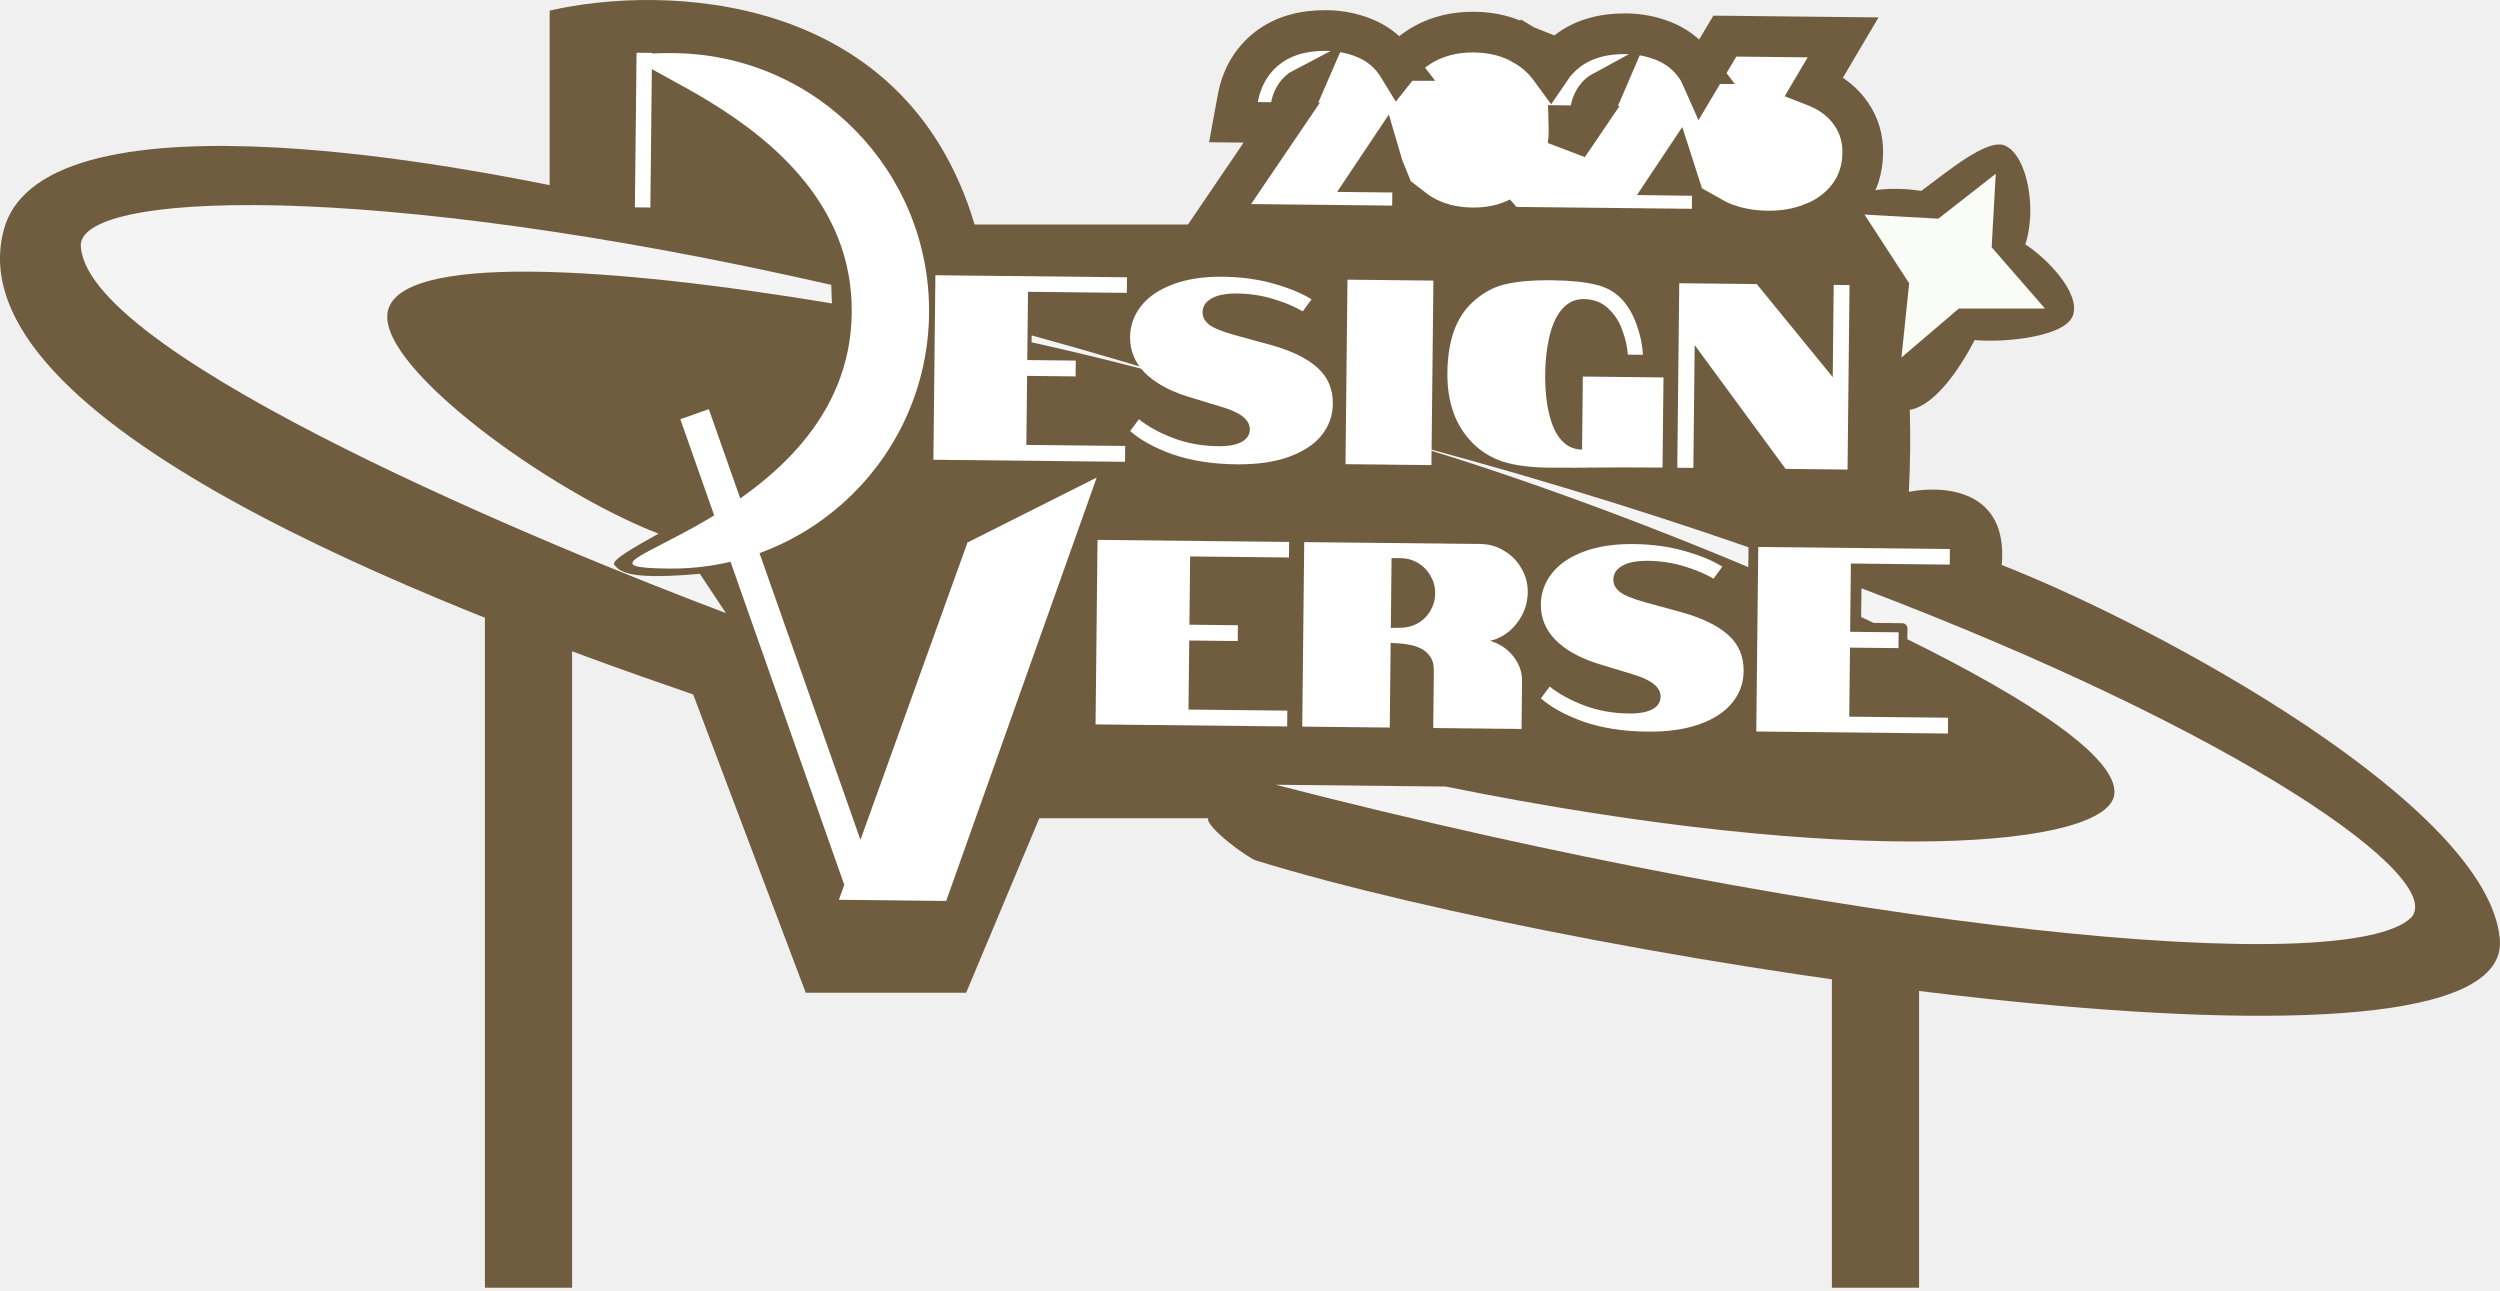
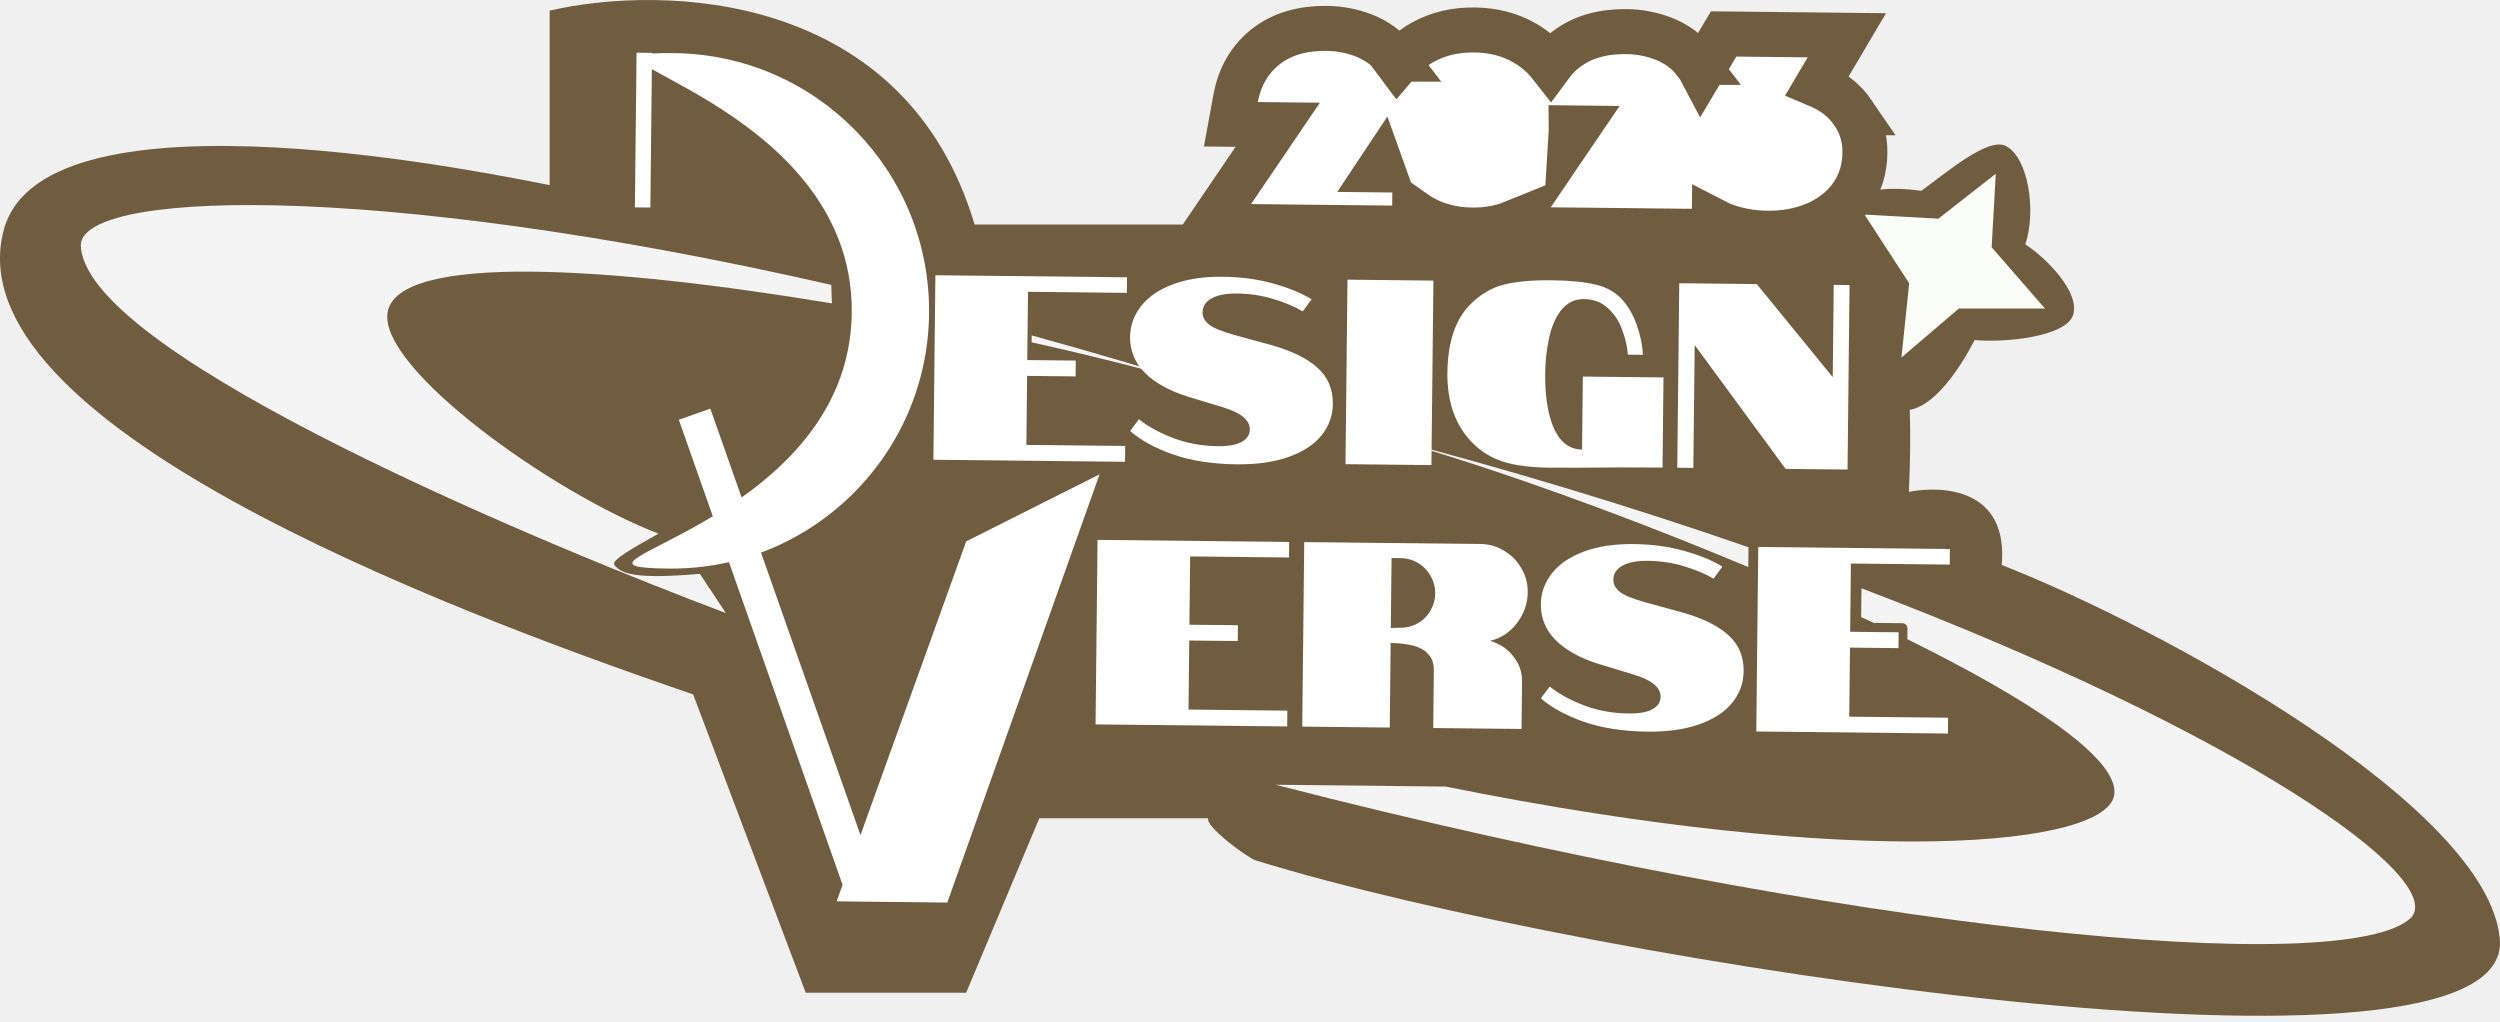
- <svg xmlns="http://www.w3.org/2000/svg" width="430" height="222" viewBox="0 0 430 222" fill="none">
-   <path d="M94.542 1.828V31.838C86.797 30.386 7.558 13.442 0.638 39.583C-8.074 72.497 74.533 104.12 119.226 119.448L138.588 170.755H166.176L178.761 140.745H207.803C207.32 142.197 214.579 147.558 216.031 148.005C274.113 165.914 432.393 190.116 429.973 161.558C428.036 138.712 371.891 107.992 344.301 97.182C345.463 84.017 334.136 83.468 328.328 84.597C330.264 43.939 319.454 37.001 313.807 38.615H167.63C155.626 -1.657 114.064 -2.689 94.542 1.828Z" fill="#705D3F" />
-   <path d="M320.174 101.188C385.729 126.087 420.807 150.997 414.729 157.823C403.696 168.484 317.555 160.285 219.409 134.976L248.665 135.29C319.885 149.67 362.895 145.613 363.677 136.524C364.214 130.271 348.936 120.252 328.06 109.943L328.08 108.087C328.085 107.598 327.692 107.196 327.203 107.191L322.257 107.138C321.55 106.803 320.838 106.467 320.121 106.132L320.174 101.188Z" fill="#F4F4F4" />
-   <path d="M235.575 74.507C259.375 80.668 281.172 87.335 300.744 94.131L300.707 97.545C277.103 87.624 252.042 78.803 235.575 74.507Z" fill="#F4F4F4" />
-   <path d="M13.93 42.666C12.277 32.855 63.318 30.817 142.983 48.998C143.005 50.211 143.062 51.281 143.095 52.188C105.191 45.867 68.128 43.386 66.65 53.842C65.295 63.429 94.781 84.668 113.264 91.79C109.505 93.901 105.054 96.327 105.659 97.146C106.842 98.75 109.434 99.643 120.38 98.702L124.854 105.449C95.713 94.496 15.822 61.72 13.93 42.666Z" fill="#F4F4F4" />
-   <path d="M177.447 57.689C187.933 60.577 198.786 63.782 209.963 67.328C201.5 64.661 190.112 61.701 177.434 58.875L177.447 57.689Z" fill="#F4F4F4" />
-   <path d="M109.488 9.068L112.148 9.097L111.862 35.693L109.203 35.665L109.488 9.068Z" fill="white" />
-   <path d="M168.5 95.167L147.972 152.203L160.916 152.342L184.018 87.367L168.5 95.167Z" fill="white" />
-   <path d="M119.466 71.24L147.972 152.203M147.972 152.203L168.5 95.167L184.018 87.367L160.916 152.342L147.972 152.203Z" stroke="white" stroke-width="5.197" />
-   <path d="M160.886 47.342L193.845 47.696L193.816 50.371L176.816 50.188L176.69 61.93L185.031 62.02L185.002 64.74L176.66 64.65L176.533 76.528L193.533 76.71L193.504 79.43L160.546 79.077L160.886 47.342Z" fill="white" />
-   <path d="M218.613 59.342C222.2 60.348 224.876 61.661 226.642 63.282C228.408 64.873 229.278 66.938 229.25 69.477C229.229 71.501 228.574 73.308 227.288 74.896C226.001 76.484 224.114 77.719 221.626 78.599C219.168 79.479 216.186 79.9 212.68 79.863C208.54 79.818 204.889 79.25 201.726 78.158C198.595 77.037 196.146 75.695 194.379 74.135L195.897 72.111C197.456 73.367 199.424 74.446 201.802 75.348C204.18 76.25 206.744 76.716 209.495 76.746C211.278 76.765 212.626 76.522 213.538 76.018C214.48 75.514 214.956 74.794 214.967 73.857C214.984 72.225 213.381 70.938 210.157 69.997L204.282 68.211C201.088 67.21 198.624 65.838 196.89 64.097C195.186 62.355 194.346 60.306 194.372 57.949C194.393 55.984 195.031 54.208 196.288 52.619C197.544 51.031 199.356 49.796 201.723 48.914C204.121 48.003 206.982 47.565 210.306 47.601C213.48 47.635 216.392 48.029 219.044 48.783C221.726 49.537 223.908 50.437 225.59 51.483L224.071 53.552C222.659 52.721 220.959 52.007 218.971 51.412C217.012 50.816 214.945 50.507 212.769 50.484C210.865 50.463 209.396 50.75 208.362 51.343C207.358 51.907 206.851 52.702 206.84 53.73C206.832 54.516 207.202 55.215 207.951 55.827C208.7 56.41 210.13 56.999 212.239 57.596L218.613 59.342Z" fill="white" />
-   <path d="M231.766 48.103L246.545 48.262L246.205 79.996L231.426 79.837L231.766 48.103Z" fill="white" />
-   <path d="M248.951 64.111C249.008 58.762 250.366 54.801 253.023 52.23C254.734 50.556 256.635 49.458 258.726 48.937C260.817 48.415 263.555 48.172 266.94 48.209C270.083 48.242 272.605 48.496 274.504 48.97C276.434 49.414 278.01 50.353 279.234 51.786C280.249 52.976 281.035 54.42 281.591 56.119C282.177 57.788 282.507 59.423 282.581 61.026L279.997 60.998C279.891 59.637 279.573 58.243 279.044 56.817C278.546 55.361 277.743 54.113 276.636 53.073C275.529 52.004 274.114 51.459 272.392 51.441C270.79 51.424 269.452 52.12 268.379 53.529C267.459 54.758 266.792 56.398 266.377 58.449C265.995 60.259 265.793 62.206 265.77 64.292C265.734 67.707 266.126 70.567 266.948 72.874C268.034 75.817 269.756 77.302 272.114 77.327L272.249 64.769L286.121 64.918L285.955 80.423C281.603 80.376 276.676 80.383 271.174 80.445L266.594 80.442C263.27 80.406 260.568 80.059 258.49 79.402C256.442 78.715 254.685 77.624 253.22 76.127C250.32 73.164 248.897 69.158 248.951 64.111Z" fill="white" />
-   <path d="M288.833 48.716L302.161 48.859L315.229 64.868L315.399 49.001L318.119 49.03L317.779 80.764L307.125 80.65L291.484 59.354L291.258 80.48L288.492 80.45L288.833 48.716Z" fill="white" />
-   <path d="M188.776 92.861L221.734 93.214L221.705 95.889L204.705 95.707L204.579 107.448L212.92 107.538L212.891 110.258L204.55 110.168L204.422 122.046L221.423 122.229L221.393 124.949L188.435 124.595L188.776 92.861Z" fill="white" />
-   <path d="M224.326 93.242L254.655 93.568C256.136 93.584 257.492 93.976 258.723 94.745C259.985 95.484 260.971 96.492 261.683 97.769C262.425 99.016 262.788 100.38 262.773 101.861C262.751 103.826 262.128 105.603 260.902 107.191C259.676 108.78 258.138 109.791 256.29 110.225C257.917 110.696 259.238 111.572 260.252 112.852C261.296 114.133 261.809 115.574 261.792 117.176L261.704 125.381L246.517 125.218L246.622 115.381C246.633 114.414 246.46 113.656 246.103 113.108C245.686 112.469 245.208 111.995 244.667 111.687C244.066 111.348 243.389 111.099 242.635 110.94C241.851 110.78 241.111 110.682 240.416 110.644L239.193 110.586L239.037 125.138L223.986 124.977L224.326 93.242ZM240.808 107.973C241.896 107.985 242.896 107.739 243.808 107.235C244.751 106.701 245.484 105.983 246.008 105.082C246.562 104.151 246.844 103.156 246.856 102.099C246.867 101.011 246.606 100.01 246.072 99.098C245.568 98.155 244.851 97.407 243.92 96.853C243.019 96.299 242.024 96.017 240.936 96.005L239.35 95.988L239.221 108.002L240.808 107.973Z" fill="white" />
-   <path d="M289.27 105.32C292.856 106.325 295.532 107.639 297.298 109.26C299.064 110.85 299.934 112.915 299.906 115.454C299.885 117.479 299.23 119.285 297.944 120.874C296.657 122.462 294.77 123.696 292.282 124.576C289.824 125.456 286.842 125.878 283.336 125.84C279.196 125.796 275.545 125.228 272.383 124.136C269.251 123.014 266.802 121.673 265.035 120.112L266.553 118.088C268.112 119.344 270.08 120.423 272.458 121.325C274.836 122.228 277.4 122.693 280.151 122.723C281.934 122.742 283.282 122.5 284.194 121.996C285.136 121.492 285.613 120.771 285.623 119.835C285.64 118.202 284.037 116.916 280.813 115.974L274.938 114.188C271.744 113.187 269.28 111.815 267.546 110.074C265.842 108.333 265.002 106.283 265.028 103.926C265.049 101.961 265.687 100.185 266.944 98.596C268.2 97.008 270.012 95.773 272.379 94.891C274.777 93.98 277.638 93.542 280.962 93.578C284.136 93.612 287.048 94.006 289.7 94.76C292.382 95.514 294.564 96.414 296.246 97.46L294.727 99.529C293.315 98.698 291.615 97.985 289.627 97.389C287.668 96.794 285.601 96.484 283.425 96.461C281.521 96.441 280.052 96.727 279.018 97.32C278.014 97.884 277.507 98.68 277.496 99.707C277.488 100.493 277.858 101.192 278.607 101.805C279.356 102.387 280.786 102.977 282.895 103.574L289.27 105.32Z" fill="white" />
-   <path d="M302.422 94.08L335.38 94.434L335.352 97.109L318.351 96.926L318.225 108.668L326.567 108.758L326.538 111.478L318.196 111.388L318.069 123.266L335.069 123.448L335.04 126.168L302.082 125.815L302.422 94.08Z" fill="white" />
-   <path d="M159.8 53.944C159.537 78.425 139.478 98.058 114.997 97.795C90.516 97.533 146.107 90.593 146.502 53.801C146.897 17.009 91.467 8.878 115.948 9.141C140.43 9.404 160.063 29.463 159.8 53.944Z" fill="white" />
-   <path d="M330.45 32.835C319.995 31.286 315.122 35.094 314.961 37.675L323.674 48.808C322.868 56.068 322.513 70.589 327.547 70.589C332.581 70.589 337.387 62.845 339.646 58.489C344.487 58.972 355.427 58.004 356.589 54.132C357.75 50.26 352.07 44.452 348.359 42.032C350.295 36.223 348.844 27.026 344.972 25.09C341.874 23.541 334.483 29.931 330.45 32.835Z" fill="#705D3F" />
-   <path d="M333.395 37.613L320.699 36.91L328.378 48.729L327.047 61.496L336.922 53.067H351.734L342.565 42.53L343.27 29.886L333.395 37.613Z" fill="#FAFCF7" />
-   <path d="M228.148 5.25C230.327 5.273 232.429 5.666 234.43 6.441C236.577 7.273 238.399 8.585 239.783 10.399H239.781C240.028 10.713 240.252 11.036 240.454 11.368C241.669 9.836 243.157 8.569 244.902 7.587L244.91 7.582L244.919 7.577C247.515 6.135 250.439 5.49 253.577 5.523C256.707 5.557 259.605 6.263 262.15 7.763L262.151 7.762C262.154 7.764 262.156 7.767 262.159 7.768C262.162 7.77 262.165 7.771 262.168 7.772L262.167 7.773C263.979 8.834 265.495 10.202 266.698 11.853C267.451 10.744 268.372 9.745 269.469 8.876L269.477 8.869L269.485 8.862C272.295 6.664 275.815 5.762 279.696 5.803C281.875 5.827 283.977 6.219 285.978 6.994C288.1 7.816 289.904 9.109 291.282 10.891H291.283C291.288 10.898 291.293 10.905 291.298 10.911C291.309 10.925 291.32 10.939 291.331 10.953H291.33C291.851 11.615 292.27 12.32 292.598 13.06L295.644 7.942L296.675 6.211L298.689 6.232L310.957 6.364L317.015 6.429L313.933 11.644L312.076 14.784C312.471 14.937 312.86 15.107 313.243 15.293C313.245 15.293 313.247 15.294 313.248 15.295C313.267 15.304 313.285 15.312 313.304 15.321H313.303C315.375 16.298 317.105 17.709 318.387 19.573C319.78 21.561 320.423 23.848 320.396 26.287C320.367 29.051 319.585 31.604 317.944 33.779C316.377 35.856 314.286 37.367 311.806 38.356L311.807 38.357C311.804 38.358 311.801 38.358 311.799 38.359C311.796 38.36 311.794 38.362 311.792 38.363L311.791 38.362C309.378 39.332 306.762 39.772 303.995 39.742C301.2 39.712 298.557 39.216 296.108 38.206L296.084 38.196L296.06 38.185C295.516 37.951 294.992 37.69 294.488 37.405L294.467 39.452L290.967 39.414L266.694 39.154L260.171 39.084L261.293 37.43C258.852 38.672 256.128 39.228 253.216 39.197C250.077 39.163 247.168 38.455 244.604 36.957L244.595 36.952L244.587 36.947C244.012 36.607 243.467 36.234 242.951 35.834L242.919 38.898L239.419 38.861L215.146 38.6L208.623 38.53L212.288 33.135L220.462 21.097L218.599 21.078L216.31 21.053L212.153 21.009L212.905 16.921C213.547 13.429 215.196 10.481 217.92 8.322L217.929 8.315L217.938 8.309C220.747 6.111 224.267 5.208 228.148 5.25ZM288.037 30.131L288.299 30.134C288.269 30.045 288.241 29.956 288.213 29.867L288.037 30.131ZM236.489 29.577L238.219 29.596C237.989 29.036 237.79 28.466 237.621 27.884L236.489 29.577ZM269.866 21.628C269.875 21.922 269.88 22.22 269.877 22.518C269.868 23.38 269.808 24.225 269.701 25.052L272.011 21.651L270.146 21.632L269.866 21.628ZM275.57 15.767C275.503 15.803 275.442 15.842 275.385 15.884C274.872 16.26 274.495 16.686 274.214 17.172C273.85 17.851 273.694 18.352 273.639 18.693L273.521 19.418C274.239 18.309 274.793 17.363 275.194 16.571C275.352 16.26 275.474 15.992 275.57 15.767ZM224.022 15.215C223.955 15.25 223.894 15.29 223.837 15.332C223.323 15.709 222.944 16.136 222.663 16.624C222.302 17.3 222.146 17.799 222.091 18.139L221.973 18.864C222.691 17.755 223.245 16.809 223.646 16.017C223.804 15.706 223.926 15.439 224.022 15.215Z" fill="white" stroke="#705D3F" stroke-width="7" />
-   <line x1="90.905" y1="105.647" x2="90.905" y2="221.487" stroke="#705D3F" stroke-width="15" />
-   <line x1="322.586" y1="162.177" x2="322.586" y2="221.487" stroke="#705D3F" stroke-width="15" />
+ <svg xmlns="http://www.w3.org/2000/svg" width="389" height="159" viewBox="0 0 389 159" fill="none">
+   <path d="M85.527 1.654V28.802C78.521 27.489 6.837 12.16 0.577 35.808C-7.304 65.584 67.427 94.192 107.857 108.058L125.374 154.473H150.332L161.716 127.325H187.989C187.552 128.639 194.119 133.488 195.433 133.893C247.977 150.095 391.165 171.989 388.975 146.154C387.224 125.486 336.431 97.695 311.472 87.916C312.523 76.006 302.277 75.509 297.022 76.531C298.774 39.749 288.995 33.473 283.886 34.933H151.647C140.788 -1.499 103.188 -2.433 85.527 1.654Z" fill="#705D3F" />
+   <path d="M289.646 91.54C348.95 114.064 380.683 136.599 375.185 142.775C365.203 152.419 287.276 145.002 198.488 122.106L224.955 122.39C289.384 135.399 328.293 131.729 329 123.507C329.487 117.85 315.666 108.786 296.78 99.46L296.798 97.781C296.803 97.338 296.447 96.975 296.004 96.97L291.53 96.922C290.89 96.619 290.246 96.315 289.598 96.012L289.646 91.54Z" fill="#F4F4F4" />
+   <path d="M213.113 67.403C234.644 72.976 254.362 79.008 272.068 85.156L272.035 88.244C250.682 79.269 228.01 71.289 213.113 67.403Z" fill="#F4F4F4" />
+   <path d="M12.602 38.598C11.106 29.723 57.281 27.879 129.349 44.327C129.369 45.424 129.421 46.392 129.451 47.212C95.161 41.494 61.632 39.249 60.295 48.708C59.069 57.381 85.744 76.595 102.465 83.038C99.064 84.948 95.037 87.142 95.584 87.883C96.655 89.334 98.999 90.142 108.902 89.291L112.949 95.394C86.587 85.486 14.313 55.835 12.602 38.598Z" fill="#F4F4F4" />
+   <path d="M160.528 52.188C170.014 54.801 179.832 57.701 189.944 60.908C182.288 58.496 171.985 55.818 160.516 53.262L160.528 52.188Z" fill="#F4F4F4" />
+   <path d="M99.049 8.203L101.455 8.229L101.197 32.29L98.791 32.264L99.049 8.203Z" fill="white" />
+   <path d="M152.434 86.093L133.864 137.691L145.573 137.817L166.472 79.037L152.434 86.093Z" fill="white" />
+   <path d="M108.075 64.447L133.863 137.691M133.863 137.691L152.434 86.093L166.472 79.037L145.573 137.817L133.863 137.691Z" stroke="white" stroke-width="5.197" />
+   <path d="M145.547 42.828L175.363 43.148L175.337 45.568L159.957 45.403L159.843 56.025L167.389 56.106L167.363 58.567L159.817 58.486L159.701 69.231L175.081 69.396L175.055 71.857L145.239 71.537L145.547 42.828Z" fill="white" />
+   <path d="M197.77 53.684C201.014 54.594 203.435 55.782 205.032 57.248C206.63 58.687 207.417 60.555 207.392 62.852C207.373 64.684 206.781 66.318 205.617 67.755C204.453 69.192 202.746 70.308 200.495 71.104C198.271 71.901 195.574 72.282 192.402 72.248C188.657 72.208 185.353 71.694 182.493 70.706C179.66 69.691 177.444 68.478 175.846 67.066L177.219 65.235C178.629 66.371 180.41 67.348 182.561 68.164C184.713 68.98 187.032 69.401 189.52 69.428C191.134 69.445 192.353 69.226 193.178 68.77C194.031 68.314 194.461 67.662 194.47 66.815C194.486 65.338 193.036 64.174 190.119 63.323L184.804 61.707C181.916 60.801 179.687 59.56 178.118 57.985C176.576 56.41 175.816 54.556 175.839 52.423C175.858 50.646 176.436 49.039 177.573 47.602C178.709 46.165 180.348 45.047 182.49 44.25C184.659 43.426 187.247 43.03 190.255 43.062C193.125 43.093 195.76 43.449 198.159 44.131C200.586 44.813 202.559 45.628 204.081 46.574L202.707 48.446C201.43 47.694 199.892 47.048 198.093 46.51C196.321 45.971 194.451 45.691 192.483 45.67C190.76 45.651 189.431 45.911 188.496 46.447C187.588 46.957 187.129 47.677 187.119 48.607C187.111 49.318 187.446 49.95 188.124 50.504C188.802 51.031 190.095 51.564 192.003 52.104L197.77 53.684Z" fill="white" />
+   <path d="M209.668 43.516L223.038 43.66L222.73 72.368L209.36 72.225L209.668 43.516Z" fill="white" />
+   <path d="M225.215 57.998C225.266 53.159 226.494 49.576 228.898 47.25C230.446 45.736 232.166 44.742 234.057 44.27C235.949 43.798 238.426 43.579 241.489 43.612C244.332 43.642 246.613 43.872 248.331 44.3C250.077 44.702 251.503 45.551 252.61 46.849C253.529 47.925 254.239 49.231 254.742 50.768C255.273 52.278 255.571 53.757 255.638 55.207L253.3 55.182C253.204 53.951 252.917 52.69 252.438 51.4C251.988 50.082 251.262 48.953 250.26 48.013C249.259 47.045 247.979 46.553 246.42 46.536C244.971 46.52 243.761 47.15 242.79 48.425C241.958 49.537 241.354 51.021 240.979 52.876C240.633 54.513 240.45 56.275 240.43 58.161C240.397 61.251 240.752 63.839 241.495 65.925C242.478 68.588 244.036 69.931 246.169 69.954L246.291 58.593L258.84 58.728L258.69 72.754C254.753 72.712 250.296 72.719 245.318 72.775L241.176 72.771C238.168 72.739 235.724 72.426 233.844 71.831C231.991 71.21 230.402 70.222 229.077 68.868C226.453 66.187 225.166 62.564 225.215 57.998Z" fill="white" />
+   <path d="M261.294 44.071L273.351 44.2L285.173 58.683L285.327 44.328L287.788 44.355L287.479 73.063L277.842 72.96L263.692 53.694L263.487 72.806L260.986 72.779L261.294 44.071Z" fill="white" />
+   <path d="M170.777 84.007L200.593 84.327L200.567 86.746L185.187 86.581L185.073 97.203L192.619 97.284L192.593 99.745L185.047 99.664L184.931 110.409L200.311 110.574L200.285 113.035L170.469 112.715L170.777 84.007Z" fill="white" />
+   <path d="M202.938 84.352L230.375 84.646C231.714 84.661 232.941 85.016 234.055 85.711C235.196 86.38 236.089 87.292 236.733 88.447C237.404 89.575 237.733 90.809 237.718 92.149C237.699 93.926 237.135 95.534 236.026 96.971C234.917 98.408 233.526 99.323 231.854 99.715C233.326 100.141 234.52 100.933 235.438 102.092C236.382 103.25 236.847 104.554 236.831 106.003L236.752 113.426L223.013 113.279L223.108 104.379C223.117 103.504 222.961 102.819 222.638 102.323C222.261 101.745 221.828 101.317 221.339 101.038C220.796 100.731 220.183 100.506 219.501 100.362C218.791 100.218 218.122 100.128 217.494 100.094L216.387 100.041L216.246 113.206L202.63 113.06L202.938 84.352ZM217.848 97.678C218.832 97.689 219.737 97.466 220.562 97.01C221.415 96.527 222.078 95.878 222.552 95.063C223.053 94.22 223.309 93.321 223.319 92.364C223.33 91.379 223.093 90.475 222.61 89.649C222.154 88.796 221.505 88.12 220.663 87.618C219.848 87.117 218.948 86.862 217.964 86.851L216.529 86.836L216.412 97.704L217.848 97.678Z" fill="white" />
+   <path d="M261.689 95.278C264.933 96.187 267.354 97.376 268.951 98.842C270.549 100.281 271.336 102.149 271.311 104.445C271.292 106.277 270.7 107.912 269.536 109.348C268.372 110.785 266.665 111.902 264.414 112.698C262.191 113.494 259.493 113.876 256.321 113.842C252.576 113.801 249.272 113.287 246.412 112.3C243.579 111.285 241.363 110.072 239.765 108.66L241.138 106.829C242.548 107.965 244.329 108.941 246.48 109.757C248.632 110.573 250.951 110.995 253.439 111.021C255.053 111.039 256.272 110.819 257.097 110.363C257.95 109.908 258.38 109.256 258.39 108.408C258.405 106.932 256.955 105.768 254.038 104.916L248.723 103.301C245.835 102.395 243.606 101.154 242.037 99.578C240.495 98.003 239.735 96.149 239.758 94.017C239.777 92.24 240.355 90.632 241.492 89.195C242.628 87.758 244.267 86.641 246.409 85.844C248.578 85.019 251.166 84.623 254.174 84.656C257.044 84.686 259.679 85.043 262.078 85.725C264.505 86.407 266.478 87.221 268 88.167L266.626 90.039C265.349 89.287 263.811 88.642 262.012 88.103C260.24 87.564 258.37 87.285 256.402 87.263C254.679 87.245 253.35 87.504 252.415 88.041C251.507 88.551 251.048 89.271 251.038 90.2C251.03 90.911 251.365 91.544 252.043 92.098C252.721 92.624 254.014 93.158 255.922 93.698L261.689 95.278Z" fill="white" />
+   <path d="M273.587 85.11L303.403 85.43L303.377 87.85L287.998 87.685L287.884 98.307L295.43 98.388L295.403 100.848L287.857 100.767L287.742 111.513L303.121 111.678L303.095 114.138L273.279 113.818L273.587 85.11Z" fill="white" />
+   <path d="M144.564 48.8C144.326 70.947 126.18 88.708 104.033 88.471C81.885 88.233 132.176 81.955 132.534 48.671C132.891 15.388 82.746 8.032 104.893 8.269C127.04 8.507 144.801 26.653 144.564 48.8Z" fill="white" />
+   <path d="M298.942 29.704C289.484 28.303 285.076 31.747 284.93 34.083L292.813 44.154C292.083 50.722 291.762 63.858 296.316 63.858C300.87 63.858 305.218 56.852 307.261 52.912C311.64 53.349 321.537 52.474 322.588 48.971C323.639 45.468 318.5 40.213 315.143 38.024C316.895 32.769 315.582 24.45 312.079 22.698C309.277 21.297 302.591 27.077 298.942 29.704Z" fill="#705D3F" />
+   <path d="M301.607 34.026L290.121 33.391L297.068 44.083L295.864 55.633L304.797 48.007H318.197L309.902 38.475L310.54 27.036L301.607 34.026Z" fill="#FAFCF7" />
+   <path d="M206.398 4.416C208.408 4.437 210.349 4.799 212.197 5.515C214.168 6.279 215.851 7.482 217.137 9.144C217.143 9.152 217.15 9.161 217.156 9.169C217.166 9.181 217.176 9.193 217.186 9.206H217.185C217.317 9.374 217.44 9.546 217.559 9.719C218.628 8.46 219.907 7.405 221.387 6.573L221.404 6.563C223.811 5.226 226.514 4.632 229.402 4.663C232.282 4.694 234.963 5.344 237.323 6.735C237.326 6.737 237.329 6.738 237.332 6.74C237.335 6.741 237.338 6.742 237.341 6.744L237.34 6.745C238.881 7.648 240.192 8.791 241.26 10.158C241.907 9.278 242.673 8.476 243.567 7.767L243.576 7.761L243.584 7.755C246.201 5.707 249.467 4.878 253.031 4.917C255.041 4.938 256.982 5.3 258.831 6.016C260.826 6.789 262.526 8.012 263.818 9.706H263.816C264.169 10.154 264.473 10.624 264.729 11.111L267.168 7.014L268.198 5.283L270.213 5.304L281.312 5.423L287.369 5.489L284.287 10.704L282.805 13.211C283.044 13.311 283.282 13.418 283.517 13.532C285.476 14.445 287.119 15.779 288.328 17.551H288.327C289.614 19.404 290.205 21.529 290.181 23.784C290.153 26.347 289.427 28.729 287.896 30.759C286.437 32.692 284.493 34.094 282.2 35.008C279.967 35.908 277.552 36.313 275.006 36.286C272.439 36.258 270.005 35.803 267.747 34.872L267.723 34.862L267.698 34.851C267.37 34.71 267.05 34.557 266.737 34.395L266.72 36.028L263.22 35.99L241.262 35.755L234.738 35.684L235.435 34.658C233.464 35.458 231.324 35.818 229.068 35.794C226.18 35.763 223.49 35.11 221.112 33.721L221.104 33.716L221.096 33.712C220.757 33.511 220.429 33.297 220.112 33.074L220.087 35.527L216.587 35.49L194.629 35.254L188.105 35.184L191.771 29.788L198.816 19.413L197.752 19.402L195.682 19.38L191.525 19.336L192.276 15.248C192.87 12.018 194.4 9.276 196.935 7.267L196.942 7.26L196.951 7.254C199.568 5.206 202.834 4.377 206.398 4.416ZM214.56 26.43L215.014 26.435C214.958 26.287 214.905 26.139 214.854 25.989L214.56 26.43ZM244.479 20.375C244.475 20.719 244.461 21.06 244.44 21.398L245.45 19.914L244.477 19.903C244.478 20.06 244.48 20.217 244.479 20.375Z" fill="white" stroke="#705D3F" stroke-width="7" />
</svg>
